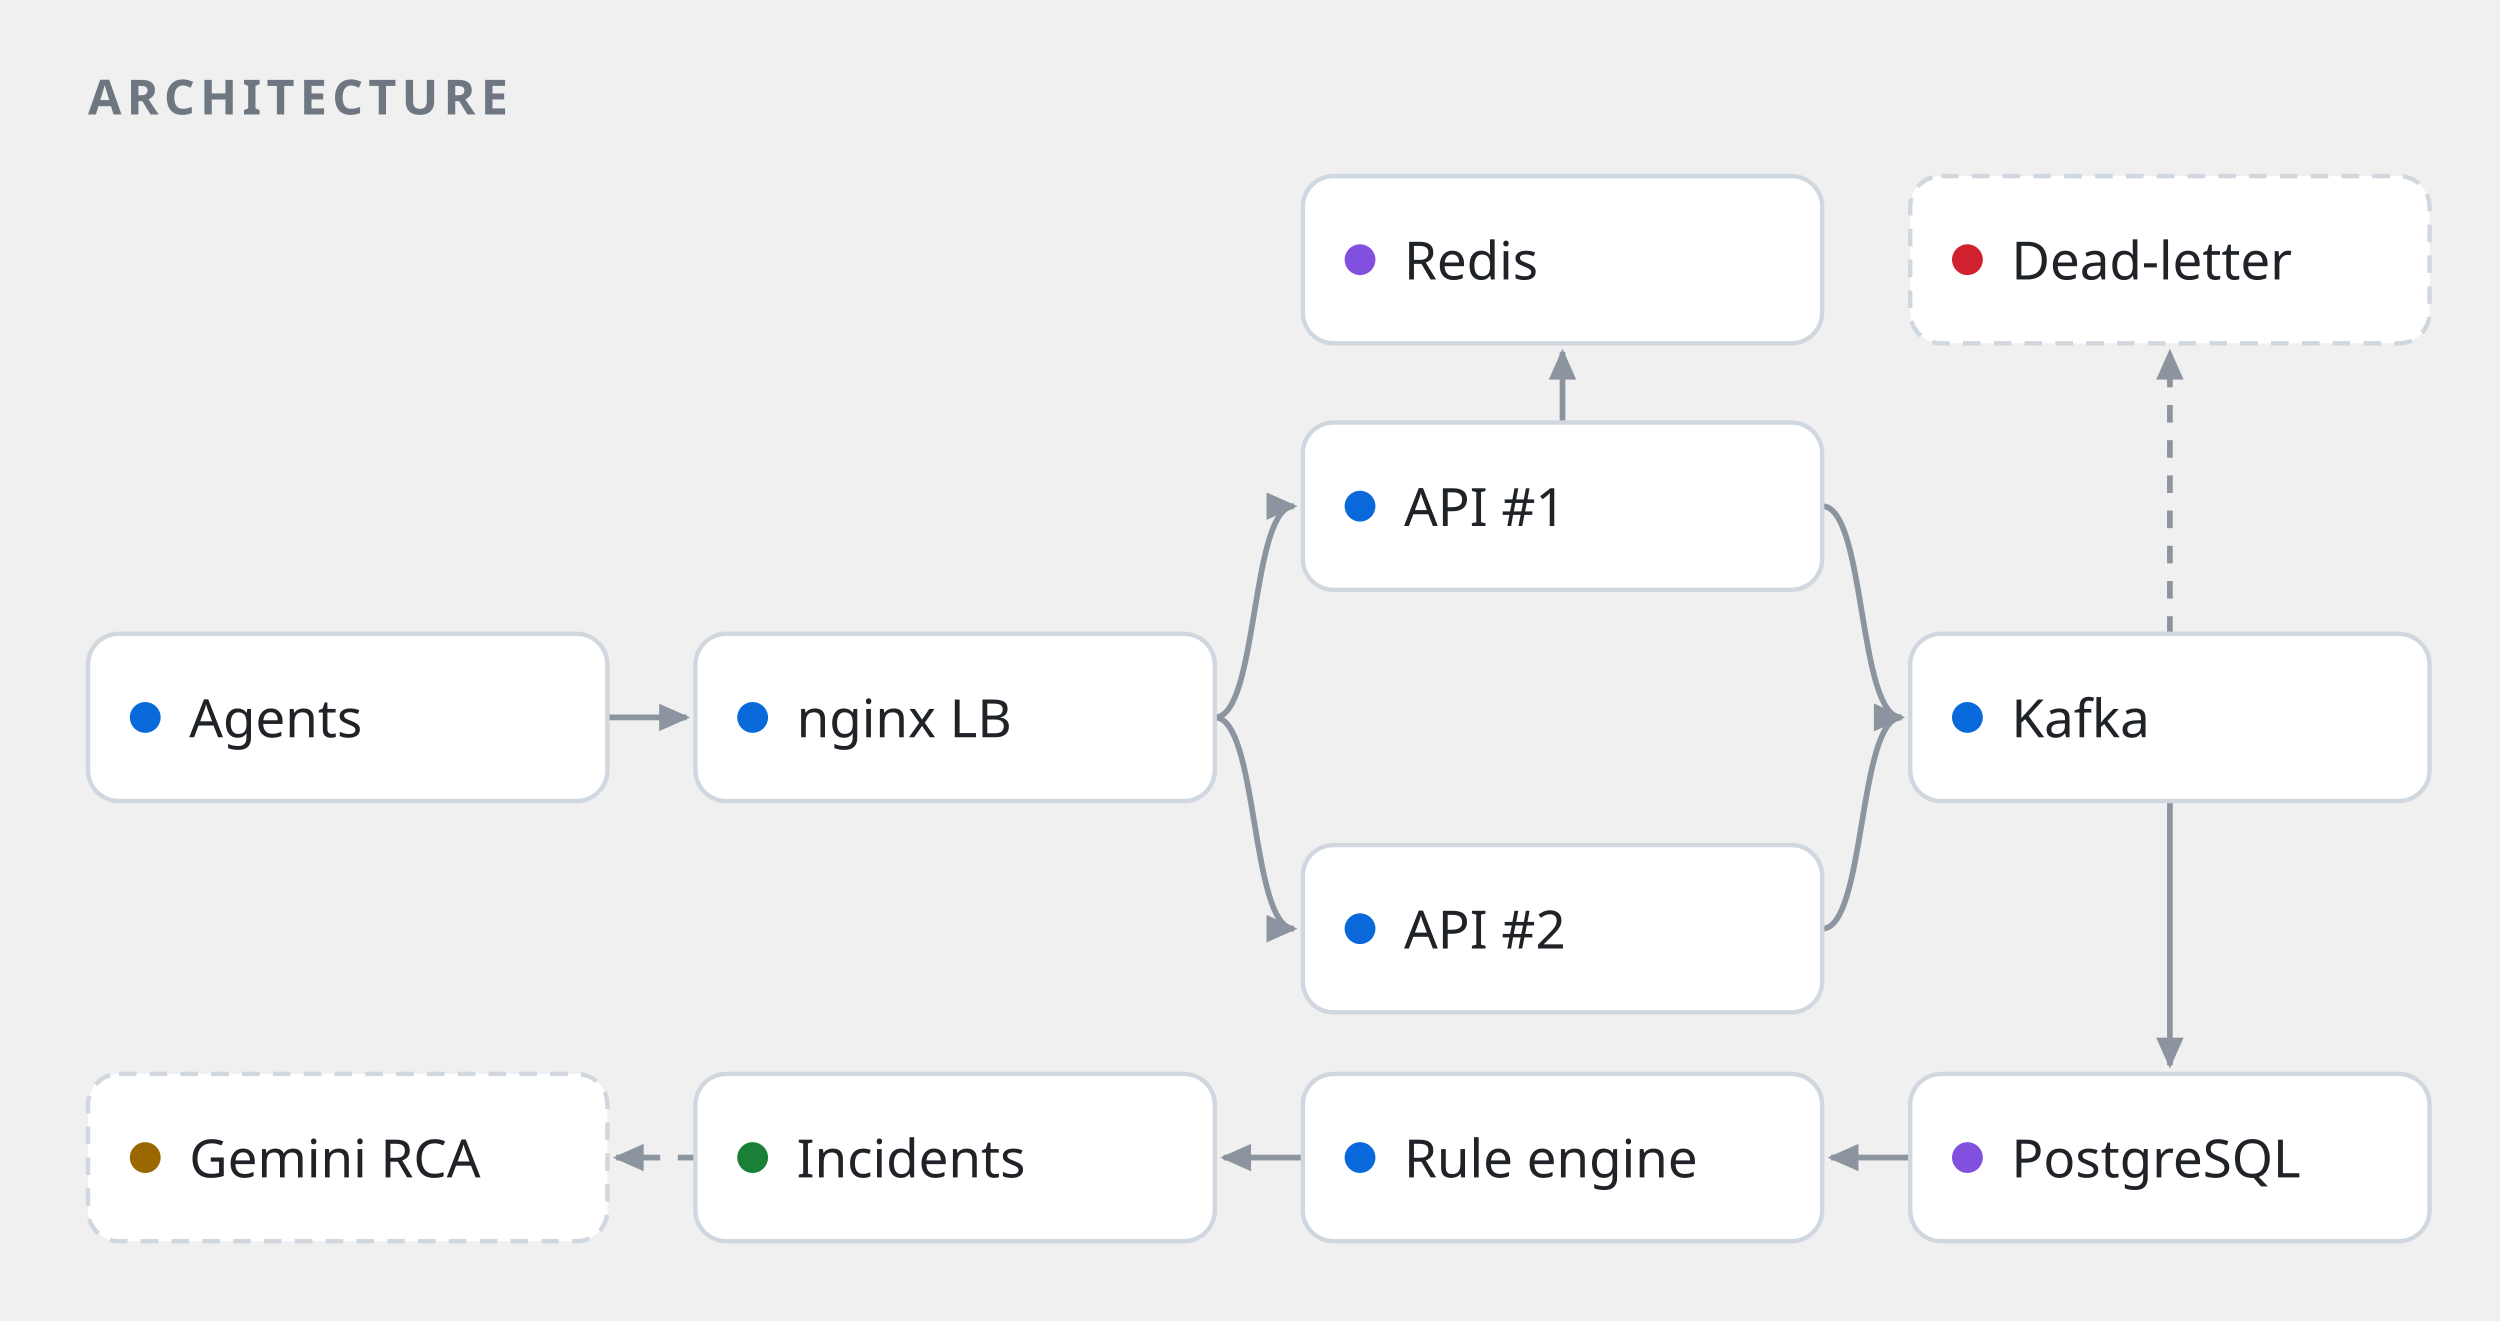
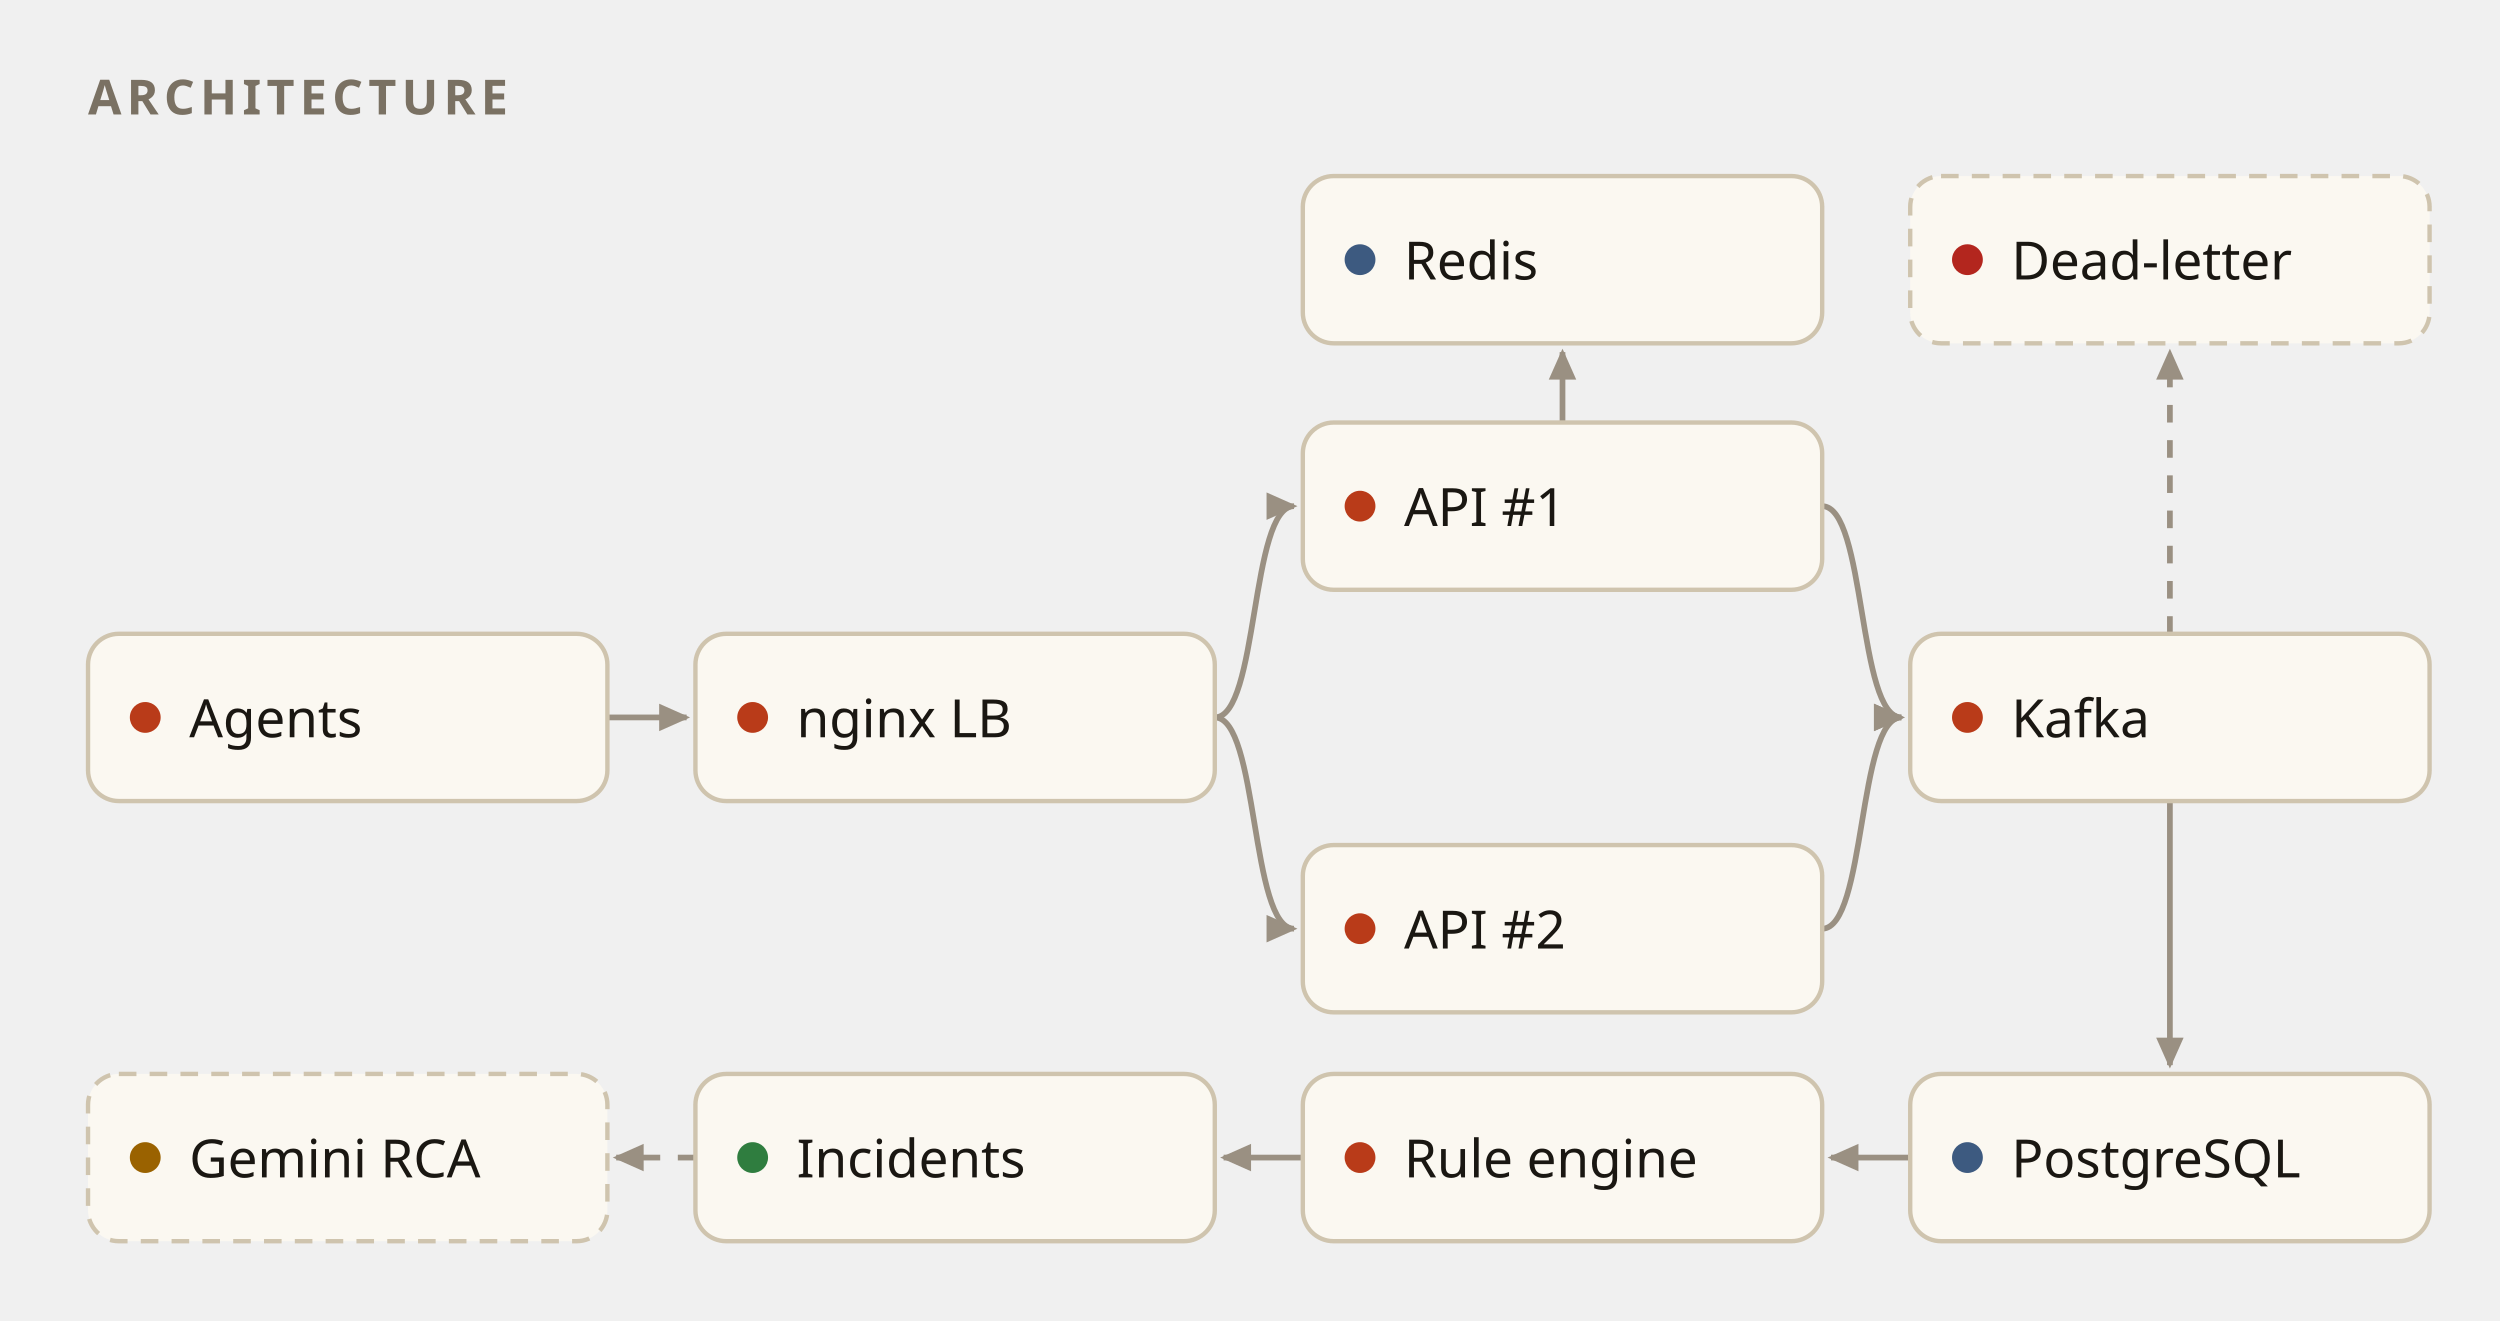
<svg xmlns="http://www.w3.org/2000/svg" width="568" height="300" viewBox="600 32 568 300">
  <style>
.s{font-family:-apple-system,BlinkMacSystemFont,'Segoe UI','Noto Sans',Helvetica,Arial,sans-serif}
@keyframes fade{from{opacity:0;transform:translateY(6px)}to{opacity:1;transform:none}}
@keyframes pulse{0%,100%{opacity:.25}50%{opacity:.9}}
.fade{}
.pulse{animation:pulse 2.6s ease-in-out infinite}
</style>
  <defs>
    <marker id="ar" viewBox="0 0 10 10" refX="8" refY="5" markerWidth="6" markerHeight="6" orient="auto">
-       <path d="M0 1L9 5L0 9z" fill="#8c959f" />
+       <path d="M0 1L9 5L0 9z" fill="#9a9082" />
    </marker>
  </defs>
-   <text x="620" y="58" class="s" font-size="11" fill="#6e7781" text-anchor="start" font-weight="600" letter-spacing="1.2">ARCHITECTURE</text>
-   <path d="M738 195L756 195" fill="none" stroke="#8c959f" stroke-width="1.3" marker-end="url(#ar)" />
-   <circle r="2.6" fill="#0969da">
+   <text x="620" y="58" class="s" font-size="11" fill="#7a7163" text-anchor="start" font-weight="600" letter-spacing="1.2">ARCHITECTURE</text>
+   <path d="M738 195L756 195" fill="none" stroke="#9a9082" stroke-width="1.3" marker-end="url(#ar)" />
+   <circle r="2.6" fill="#b93b19">
    <animateMotion dur="1.4s" begin="-0.0s" repeatCount="indefinite" path="M738 195L756 195" />
  </circle>
-   <path d="M876 195C886 195 884 147 894 147" fill="none" stroke="#8c959f" stroke-width="1.3" marker-end="url(#ar)" />
-   <circle r="2.6" fill="#0969da">
+   <path d="M876 195C886 195 884 147 894 147" fill="none" stroke="#9a9082" stroke-width="1.3" marker-end="url(#ar)" />
+   <circle r="2.6" fill="#b93b19">
    <animateMotion dur="1.6s" begin="-0.3s" repeatCount="indefinite" path="M876 195C886 195 884 147 894 147" />
  </circle>
-   <path d="M876 195C886 195 884 243 894 243" fill="none" stroke="#8c959f" stroke-width="1.3" marker-end="url(#ar)" />
-   <circle r="2.6" fill="#0969da">
+   <path d="M876 195C886 195 884 243 894 243" fill="none" stroke="#9a9082" stroke-width="1.3" marker-end="url(#ar)" />
+   <circle r="2.6" fill="#b93b19">
    <animateMotion dur="1.6s" begin="-0.9s" repeatCount="indefinite" path="M876 195C886 195 884 243 894 243" />
  </circle>
-   <path d="M955 128L955 112" fill="none" stroke="#8c959f" stroke-width="1.3" marker-end="url(#ar)" />
-   <circle r="2.6" fill="#8250df">
+   <path d="M955 128L955 112" fill="none" stroke="#9a9082" stroke-width="1.3" marker-end="url(#ar)" />
+   <circle r="2.6" fill="#3d5a80">
    <animateMotion dur="1.0s" begin="-0.0s" repeatCount="indefinite" path="M955 128L955 112" />
  </circle>
-   <path d="M1014 147C1024 147 1022 195 1032 195" fill="none" stroke="#8c959f" stroke-width="1.3" marker-end="url(#ar)" />
-   <circle r="2.6" fill="#0969da">
+   <path d="M1014 147C1024 147 1022 195 1032 195" fill="none" stroke="#9a9082" stroke-width="1.3" marker-end="url(#ar)" />
+   <circle r="2.6" fill="#b93b19">
    <animateMotion dur="1.6s" begin="-0.2s" repeatCount="indefinite" path="M1014 147C1024 147 1022 195 1032 195" />
  </circle>
-   <path d="M1014 243C1024 243 1022 195 1032 195" fill="none" stroke="#8c959f" stroke-width="1.3" marker-end="url(#ar)" />
-   <circle r="2.6" fill="#0969da">
+   <path d="M1014 243C1024 243 1022 195 1032 195" fill="none" stroke="#9a9082" stroke-width="1.3" marker-end="url(#ar)" />
+   <circle r="2.6" fill="#b93b19">
    <animateMotion dur="1.6s" begin="-0.8s" repeatCount="indefinite" path="M1014 243C1024 243 1022 195 1032 195" />
  </circle>
-   <path d="M1093 176L1093 112" fill="none" stroke="#8c959f" stroke-width="1.3" marker-end="url(#ar)" stroke-dasharray="4 4" />
-   <circle r="2.6" fill="#cf222e">
+   <path d="M1093 176L1093 112" fill="none" stroke="#9a9082" stroke-width="1.3" marker-end="url(#ar)" stroke-dasharray="4 4" />
+   <circle r="2.6" fill="#b3261e">
    <animateMotion dur="1.8s" begin="-0.0s" repeatCount="indefinite" path="M1093 176L1093 112" />
  </circle>
-   <path d="M1093 214L1093 274" fill="none" stroke="#8c959f" stroke-width="1.3" marker-end="url(#ar)" />
-   <circle r="2.6" fill="#8250df">
+   <path d="M1093 214L1093 274" fill="none" stroke="#9a9082" stroke-width="1.3" marker-end="url(#ar)" />
+   <circle r="2.6" fill="#3d5a80">
    <animateMotion dur="1.4s" begin="-0.0s" repeatCount="indefinite" path="M1093 214L1093 274" />
  </circle>
-   <path d="M1034 295L1016 295" fill="none" stroke="#8c959f" stroke-width="1.3" marker-end="url(#ar)" />
-   <circle r="2.6" fill="#0969da">
+   <path d="M1034 295L1016 295" fill="none" stroke="#9a9082" stroke-width="1.3" marker-end="url(#ar)" />
+   <circle r="2.6" fill="#b93b19">
    <animateMotion dur="1.2s" begin="-0.0s" repeatCount="indefinite" path="M1034 295L1016 295" />
  </circle>
-   <path d="M896 295L878 295" fill="none" stroke="#8c959f" stroke-width="1.3" marker-end="url(#ar)" />
-   <circle r="2.6" fill="#1a7f37">
+   <path d="M896 295L878 295" fill="none" stroke="#9a9082" stroke-width="1.3" marker-end="url(#ar)" />
+   <circle r="2.6" fill="#2f7d3f">
    <animateMotion dur="1.2s" begin="-0.4s" repeatCount="indefinite" path="M896 295L878 295" />
  </circle>
-   <path d="M758 295L740 295" fill="none" stroke="#8c959f" stroke-width="1.3" marker-end="url(#ar)" stroke-dasharray="4 4" />
-   <circle r="2.6" fill="#9a6700">
+   <path d="M758 295L740 295" fill="none" stroke="#9a9082" stroke-width="1.3" marker-end="url(#ar)" stroke-dasharray="4 4" />
+   <circle r="2.6" fill="#9a6200">
    <animateMotion dur="1.2s" begin="-0.7s" repeatCount="indefinite" path="M758 295L740 295" />
  </circle>
-   <rect x="620" y="176" width="118" height="38" rx="7" fill="#ffffff" stroke="#d0d7de" />
-   <circle cx="633" cy="195.0" r="3.5" fill="#0969da" />
-   <text x="643" y="199.5" class="s" font-size="12" fill="#1f2328" text-anchor="start" font-weight="500" letter-spacing="0">Agents</text>
-   <rect x="758" y="176" width="118" height="38" rx="7" fill="#ffffff" stroke="#d0d7de" />
-   <circle cx="771" cy="195.0" r="3.5" fill="#0969da" />
-   <text x="781" y="199.5" class="s" font-size="12" fill="#1f2328" text-anchor="start" font-weight="500" letter-spacing="0">nginx LB</text>
-   <rect x="896" y="128" width="118" height="38" rx="7" fill="#ffffff" stroke="#d0d7de" />
-   <circle cx="909" cy="147.0" r="3.5" fill="#0969da" />
-   <text x="919" y="151.5" class="s" font-size="12" fill="#1f2328" text-anchor="start" font-weight="500" letter-spacing="0">API #1</text>
-   <rect x="896" y="224" width="118" height="38" rx="7" fill="#ffffff" stroke="#d0d7de" />
-   <circle cx="909" cy="243.0" r="3.5" fill="#0969da" />
-   <text x="919" y="247.5" class="s" font-size="12" fill="#1f2328" text-anchor="start" font-weight="500" letter-spacing="0">API #2</text>
-   <rect x="896" y="72" width="118" height="38" rx="7" fill="#ffffff" stroke="#d0d7de" />
-   <circle cx="909" cy="91.0" r="3.5" fill="#8250df" />
-   <text x="919" y="95.5" class="s" font-size="12" fill="#1f2328" text-anchor="start" font-weight="500" letter-spacing="0">Redis</text>
-   <rect x="1034" y="72" width="118" height="38" rx="7" fill="#ffffff" stroke="#d0d7de" stroke-dasharray="4 3" />
-   <circle cx="1047" cy="91.0" r="3.5" fill="#cf222e" />
-   <text x="1057" y="95.5" class="s" font-size="12" fill="#1f2328" text-anchor="start" font-weight="500" letter-spacing="0">Dead-letter</text>
-   <rect x="1034" y="176" width="118" height="38" rx="7" fill="#ffffff" stroke="#d0d7de" />
-   <circle cx="1047" cy="195.0" r="3.5" fill="#0969da" />
-   <text x="1057" y="199.5" class="s" font-size="12" fill="#1f2328" text-anchor="start" font-weight="500" letter-spacing="0">Kafka</text>
-   <rect x="1034" y="276" width="118" height="38" rx="7" fill="#ffffff" stroke="#d0d7de" />
-   <circle cx="1047" cy="295.0" r="3.5" fill="#8250df" />
-   <text x="1057" y="299.5" class="s" font-size="12" fill="#1f2328" text-anchor="start" font-weight="500" letter-spacing="0">PostgreSQL</text>
-   <rect x="896" y="276" width="118" height="38" rx="7" fill="#ffffff" stroke="#d0d7de" />
-   <circle cx="909" cy="295.0" r="3.5" fill="#0969da" />
-   <text x="919" y="299.5" class="s" font-size="12" fill="#1f2328" text-anchor="start" font-weight="500" letter-spacing="0">Rule engine</text>
-   <rect x="758" y="276" width="118" height="38" rx="7" fill="#ffffff" stroke="#d0d7de" />
-   <circle cx="771" cy="295.0" r="3.5" fill="#1a7f37" />
-   <text x="781" y="299.5" class="s" font-size="12" fill="#1f2328" text-anchor="start" font-weight="500" letter-spacing="0">Incidents</text>
-   <rect x="620" y="276" width="118" height="38" rx="7" fill="#ffffff" stroke="#d0d7de" stroke-dasharray="4 3" />
-   <circle cx="633" cy="295.0" r="3.5" fill="#9a6700" />
-   <text x="643" y="299.5" class="s" font-size="12" fill="#1f2328" text-anchor="start" font-weight="500" letter-spacing="0">Gemini RCA</text>
+   <rect x="620" y="176" width="118" height="38" rx="7" fill="#fbf8f1" stroke="#cfc4ae" />
+   <circle cx="633" cy="195.0" r="3.5" fill="#b93b19" />
+   <text x="643" y="199.5" class="s" font-size="12" fill="#1a1712" text-anchor="start" font-weight="500" letter-spacing="0">Agents</text>
+   <rect x="758" y="176" width="118" height="38" rx="7" fill="#fbf8f1" stroke="#cfc4ae" />
+   <circle cx="771" cy="195.0" r="3.5" fill="#b93b19" />
+   <text x="781" y="199.5" class="s" font-size="12" fill="#1a1712" text-anchor="start" font-weight="500" letter-spacing="0">nginx LB</text>
+   <rect x="896" y="128" width="118" height="38" rx="7" fill="#fbf8f1" stroke="#cfc4ae" />
+   <circle cx="909" cy="147.0" r="3.5" fill="#b93b19" />
+   <text x="919" y="151.5" class="s" font-size="12" fill="#1a1712" text-anchor="start" font-weight="500" letter-spacing="0">API #1</text>
+   <rect x="896" y="224" width="118" height="38" rx="7" fill="#fbf8f1" stroke="#cfc4ae" />
+   <circle cx="909" cy="243.0" r="3.5" fill="#b93b19" />
+   <text x="919" y="247.5" class="s" font-size="12" fill="#1a1712" text-anchor="start" font-weight="500" letter-spacing="0">API #2</text>
+   <rect x="896" y="72" width="118" height="38" rx="7" fill="#fbf8f1" stroke="#cfc4ae" />
+   <circle cx="909" cy="91.0" r="3.5" fill="#3d5a80" />
+   <text x="919" y="95.5" class="s" font-size="12" fill="#1a1712" text-anchor="start" font-weight="500" letter-spacing="0">Redis</text>
+   <rect x="1034" y="72" width="118" height="38" rx="7" fill="#fbf8f1" stroke="#cfc4ae" stroke-dasharray="4 3" />
+   <circle cx="1047" cy="91.0" r="3.5" fill="#b3261e" />
+   <text x="1057" y="95.5" class="s" font-size="12" fill="#1a1712" text-anchor="start" font-weight="500" letter-spacing="0">Dead-letter</text>
+   <rect x="1034" y="176" width="118" height="38" rx="7" fill="#fbf8f1" stroke="#cfc4ae" />
+   <circle cx="1047" cy="195.0" r="3.5" fill="#b93b19" />
+   <text x="1057" y="199.5" class="s" font-size="12" fill="#1a1712" text-anchor="start" font-weight="500" letter-spacing="0">Kafka</text>
+   <rect x="1034" y="276" width="118" height="38" rx="7" fill="#fbf8f1" stroke="#cfc4ae" />
+   <circle cx="1047" cy="295.0" r="3.5" fill="#3d5a80" />
+   <text x="1057" y="299.5" class="s" font-size="12" fill="#1a1712" text-anchor="start" font-weight="500" letter-spacing="0">PostgreSQL</text>
+   <rect x="896" y="276" width="118" height="38" rx="7" fill="#fbf8f1" stroke="#cfc4ae" />
+   <circle cx="909" cy="295.0" r="3.5" fill="#b93b19" />
+   <text x="919" y="299.5" class="s" font-size="12" fill="#1a1712" text-anchor="start" font-weight="500" letter-spacing="0">Rule engine</text>
+   <rect x="758" y="276" width="118" height="38" rx="7" fill="#fbf8f1" stroke="#cfc4ae" />
+   <circle cx="771" cy="295.0" r="3.5" fill="#2f7d3f" />
+   <text x="781" y="299.5" class="s" font-size="12" fill="#1a1712" text-anchor="start" font-weight="500" letter-spacing="0">Incidents</text>
+   <rect x="620" y="276" width="118" height="38" rx="7" fill="#fbf8f1" stroke="#cfc4ae" stroke-dasharray="4 3" />
+   <circle cx="633" cy="295.0" r="3.5" fill="#9a6200" />
+   <text x="643" y="299.5" class="s" font-size="12" fill="#1a1712" text-anchor="start" font-weight="500" letter-spacing="0">Gemini RCA</text>
</svg>
